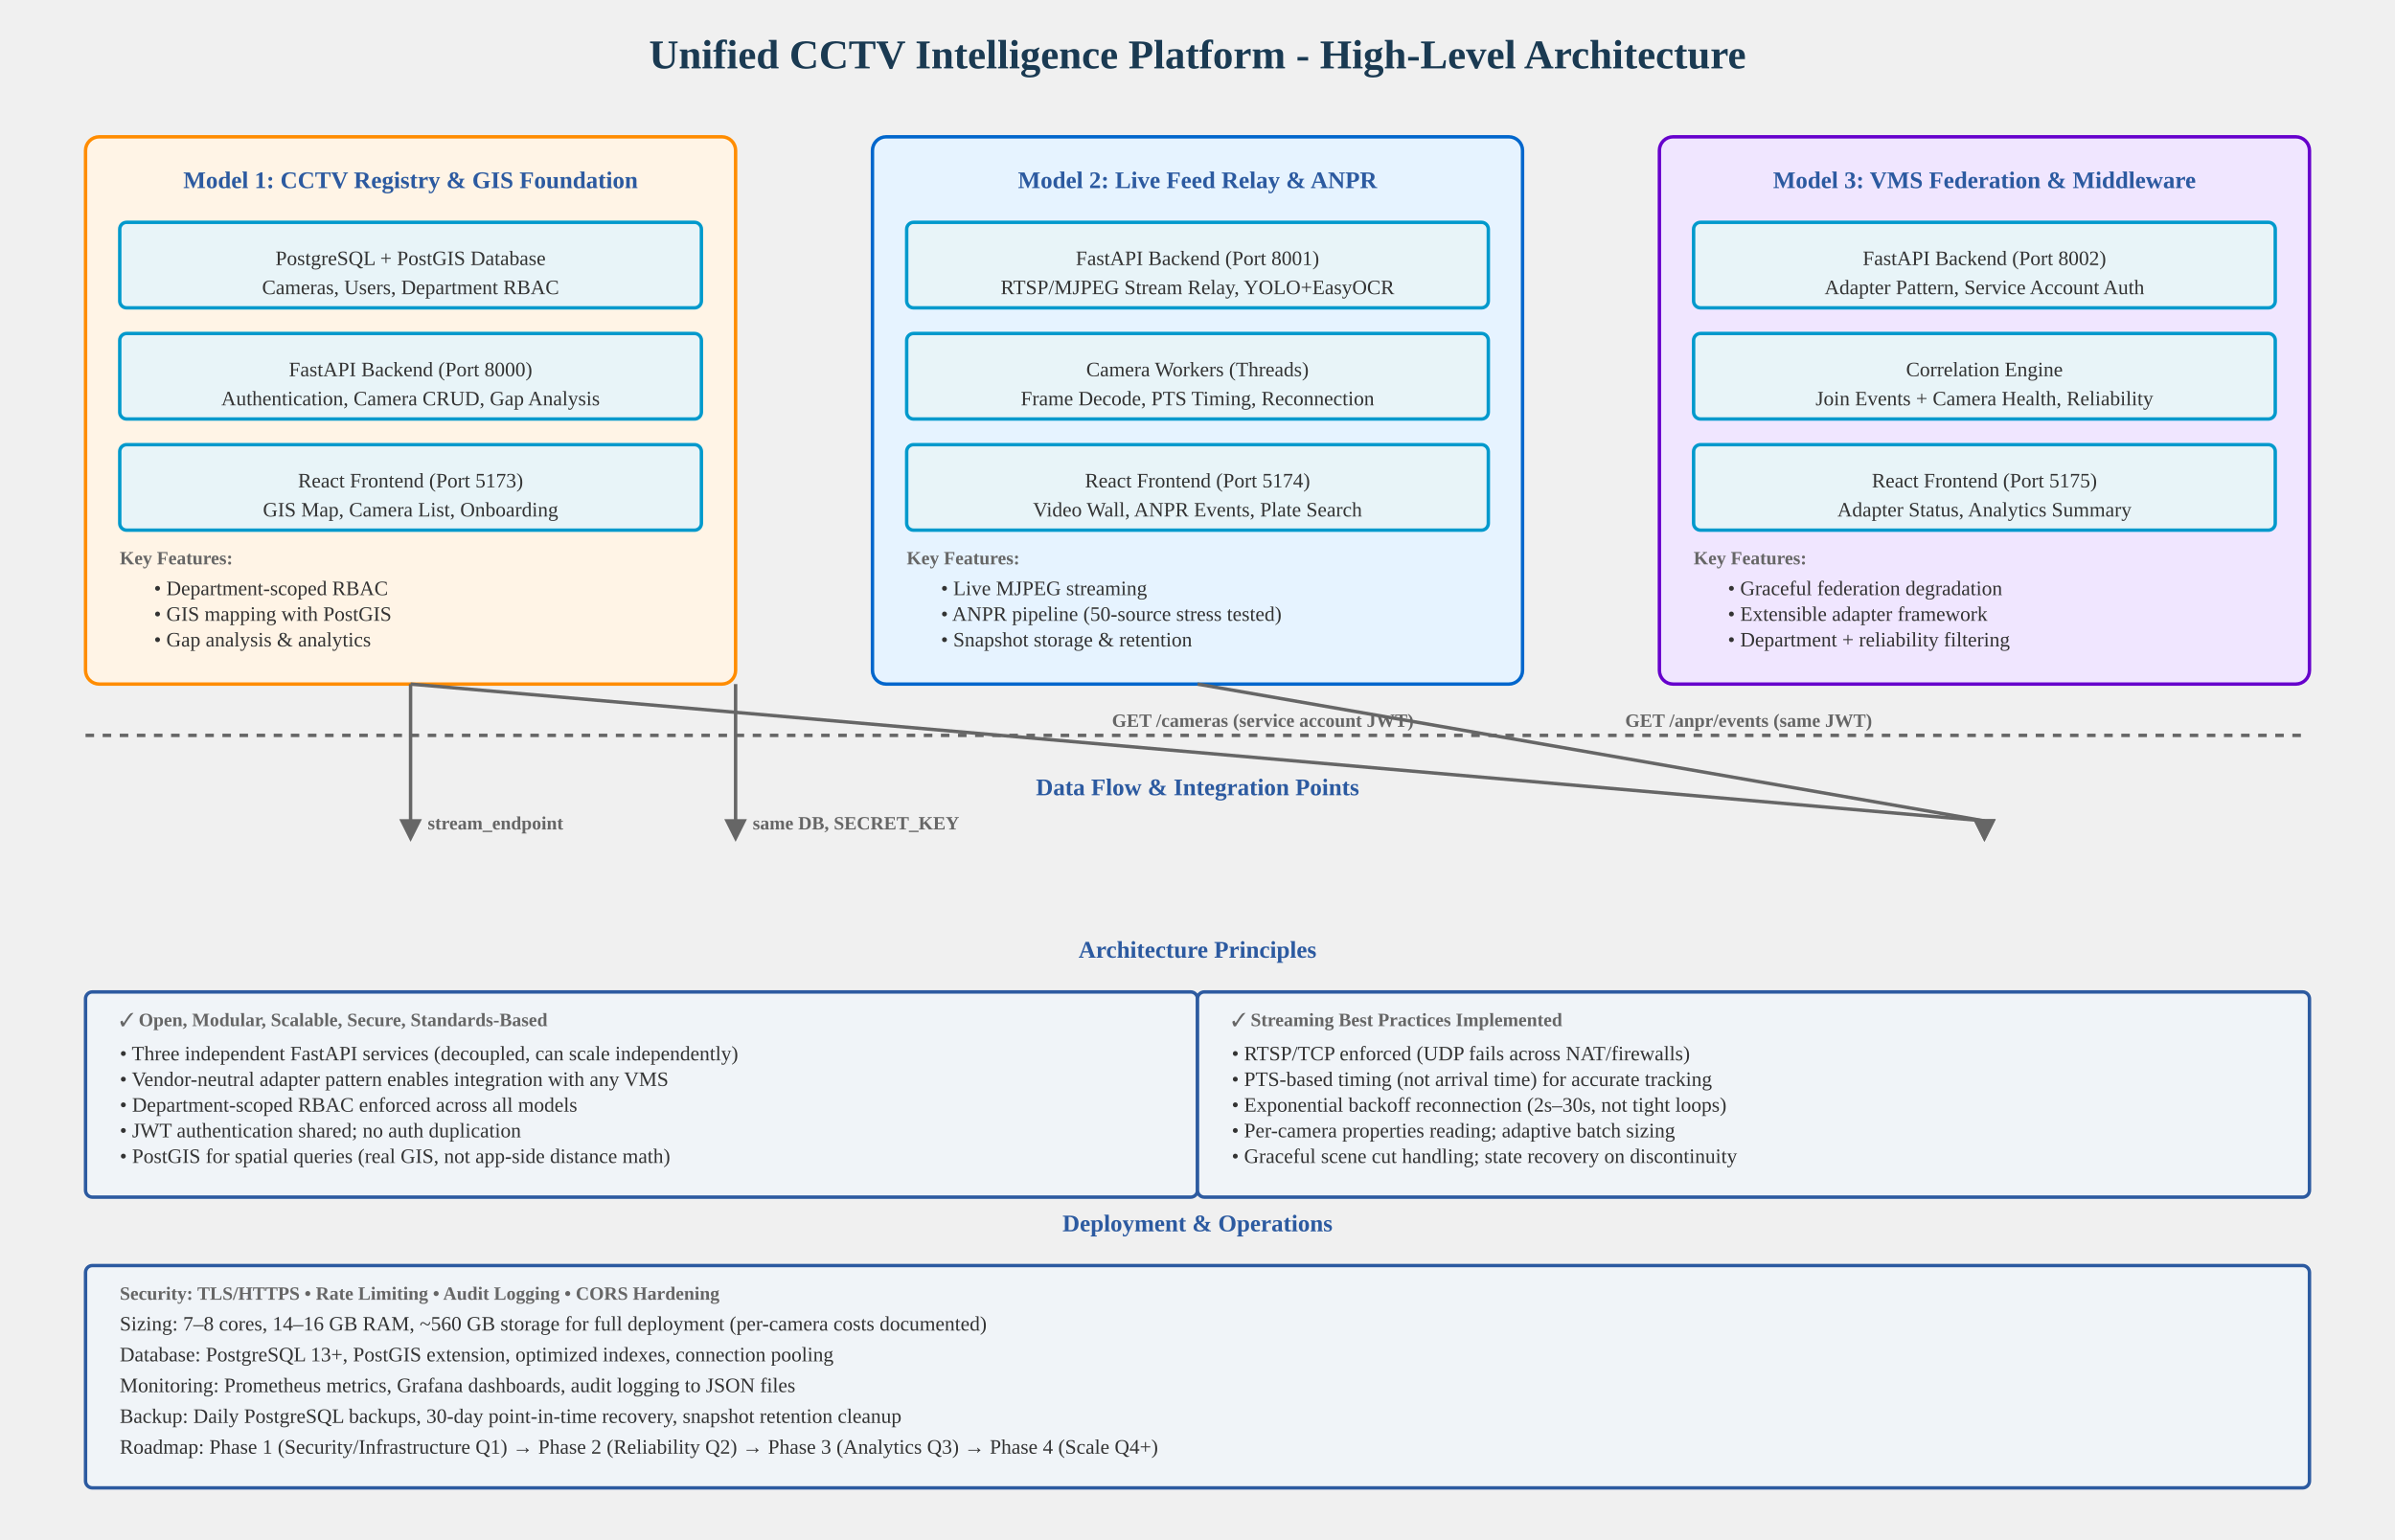
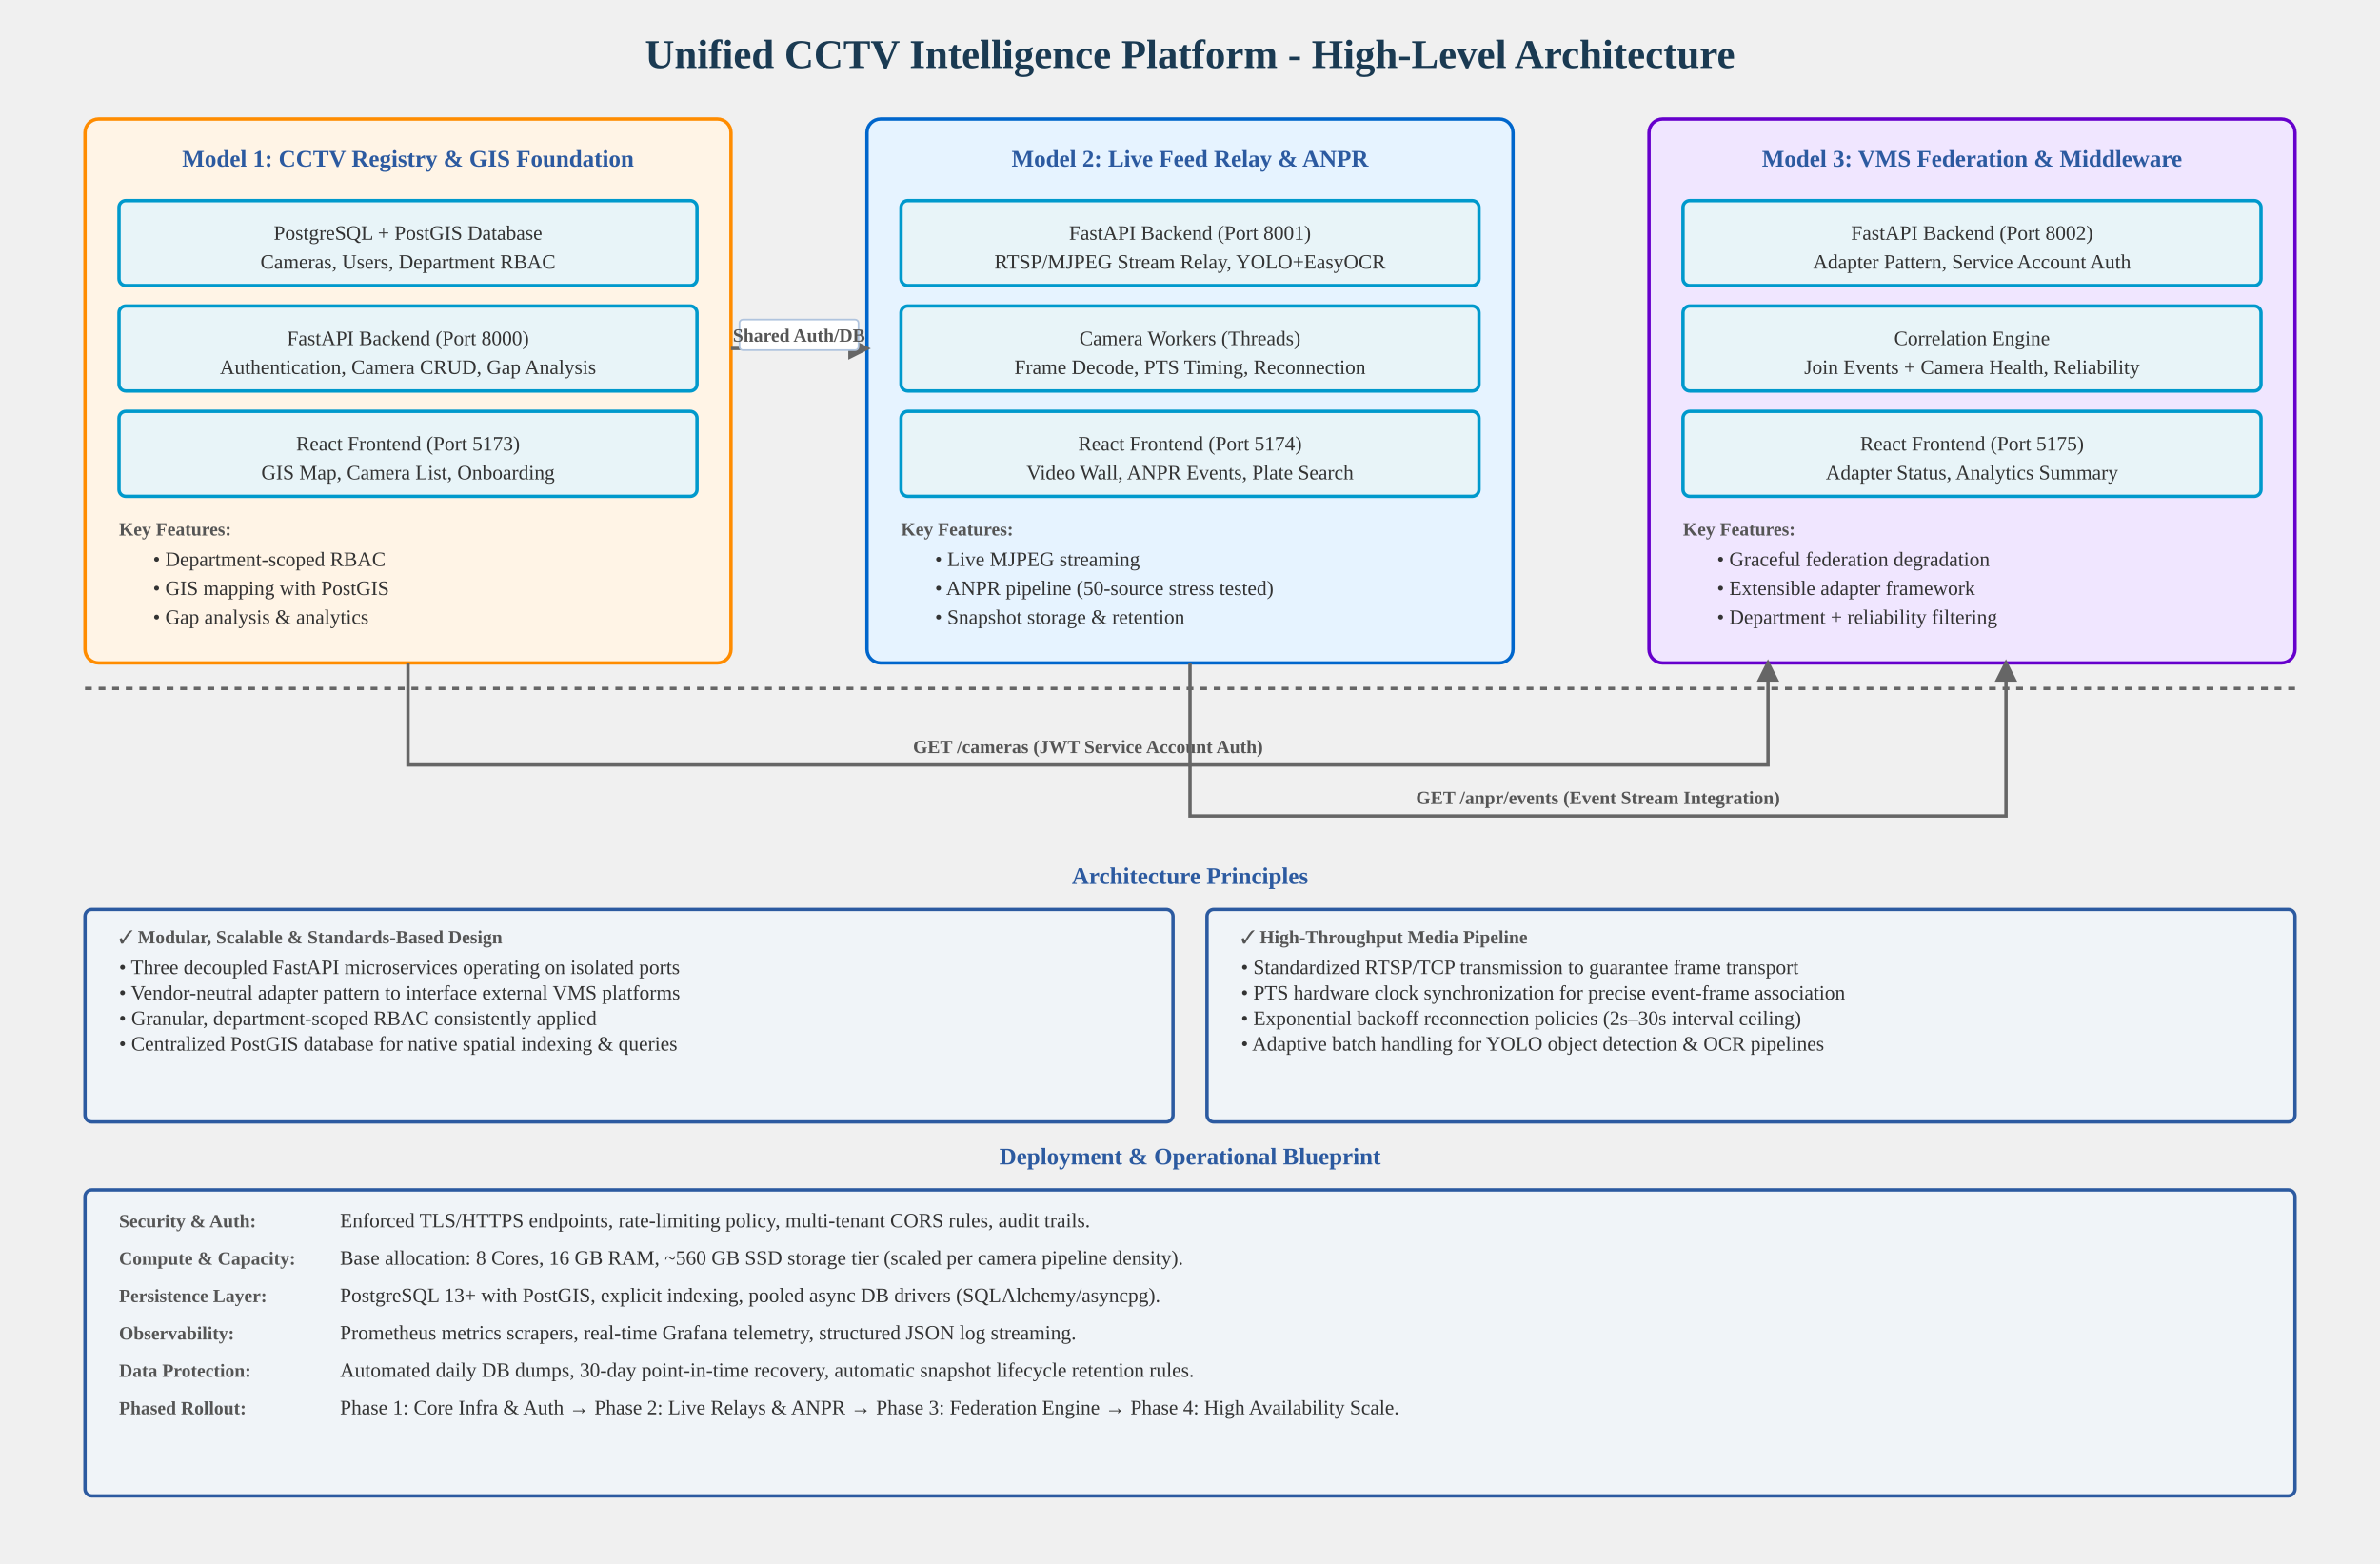
- <svg xmlns="http://www.w3.org/2000/svg" viewBox="0 0 1400 900">
+ <svg xmlns="http://www.w3.org/2000/svg" viewBox="0 0 1400 920">
  <defs>
    <style>
      .box { fill: #f0f4f8; stroke: #2c5aa0; stroke-width: 2; }
      .title { font-size: 24px; font-weight: bold; fill: #1a3a52; }
      .subtitle { font-size: 14px; fill: #2c5aa0; font-weight: bold; }
      .text { font-size: 12px; fill: #333; }
      .component { fill: #e8f4f8; stroke: #0099cc; stroke-width: 2; }
      .model1 { fill: #fff4e6; stroke: #ff8c00; stroke-width: 2; }
      .model2 { fill: #e6f3ff; stroke: #0066cc; stroke-width: 2; }
      .model3 { fill: #f0e6ff; stroke: #6600cc; stroke-width: 2; }
      .connector { stroke: #666; stroke-width: 2; fill: none; }
      .arrow { stroke: #666; stroke-width: 2; fill: #666; }
-       .label { font-size: 11px; fill: #666; font-weight: bold; }
+       .label { font-size: 11px; fill: #555; font-weight: bold; }
+       .flow-box { fill: #ffffff; stroke: #b0c4de; stroke-width: 1; }
    </style>
  </defs>
  <text x="700" y="40" class="title" text-anchor="middle">Unified CCTV Intelligence Platform - High-Level Architecture</text>
-   <rect x="50" y="80" width="380" height="320" class="model1" rx="8" />
-   <text x="240" y="110" class="subtitle" text-anchor="middle">Model 1: CCTV Registry &amp; GIS Foundation</text>
-   <rect x="70" y="130" width="340" height="50" class="component" rx="4" />
-   <text x="240" y="155" class="text" text-anchor="middle">PostgreSQL + PostGIS Database</text>
-   <text x="240" y="172" class="text" text-anchor="middle">Cameras, Users, Department RBAC</text>
-   <rect x="70" y="195" width="340" height="50" class="component" rx="4" />
-   <text x="240" y="220" class="text" text-anchor="middle">FastAPI Backend (Port 8000)</text>
-   <text x="240" y="237" class="text" text-anchor="middle">Authentication, Camera CRUD, Gap Analysis</text>
-   <rect x="70" y="260" width="340" height="50" class="component" rx="4" />
-   <text x="240" y="285" class="text" text-anchor="middle">React Frontend (Port 5173)</text>
-   <text x="240" y="302" class="text" text-anchor="middle">GIS Map, Camera List, Onboarding</text>
-   <text x="70" y="330" class="label">Key Features:</text>
-   <text x="90" y="348" class="text">• Department-scoped RBAC</text>
-   <text x="90" y="363" class="text">• GIS mapping with PostGIS</text>
-   <text x="90" y="378" class="text">• Gap analysis &amp; analytics</text>
-   <rect x="510" y="80" width="380" height="320" class="model2" rx="8" />
-   <text x="700" y="110" class="subtitle" text-anchor="middle">Model 2: Live Feed Relay &amp; ANPR</text>
-   <rect x="530" y="130" width="340" height="50" class="component" rx="4" />
-   <text x="700" y="155" class="text" text-anchor="middle">FastAPI Backend (Port 8001)</text>
-   <text x="700" y="172" class="text" text-anchor="middle">RTSP/MJPEG Stream Relay, YOLO+EasyOCR</text>
-   <rect x="530" y="195" width="340" height="50" class="component" rx="4" />
-   <text x="700" y="220" class="text" text-anchor="middle">Camera Workers (Threads)</text>
-   <text x="700" y="237" class="text" text-anchor="middle">Frame Decode, PTS Timing, Reconnection</text>
-   <rect x="530" y="260" width="340" height="50" class="component" rx="4" />
-   <text x="700" y="285" class="text" text-anchor="middle">React Frontend (Port 5174)</text>
-   <text x="700" y="302" class="text" text-anchor="middle">Video Wall, ANPR Events, Plate Search</text>
-   <text x="530" y="330" class="label">Key Features:</text>
-   <text x="550" y="348" class="text">• Live MJPEG streaming</text>
-   <text x="550" y="363" class="text">• ANPR pipeline (50-source stress tested)</text>
-   <text x="550" y="378" class="text">• Snapshot storage &amp; retention</text>
-   <rect x="970" y="80" width="380" height="320" class="model3" rx="8" />
-   <text x="1160" y="110" class="subtitle" text-anchor="middle">Model 3: VMS Federation &amp; Middleware</text>
-   <rect x="990" y="130" width="340" height="50" class="component" rx="4" />
-   <text x="1160" y="155" class="text" text-anchor="middle">FastAPI Backend (Port 8002)</text>
-   <text x="1160" y="172" class="text" text-anchor="middle">Adapter Pattern, Service Account Auth</text>
-   <rect x="990" y="195" width="340" height="50" class="component" rx="4" />
-   <text x="1160" y="220" class="text" text-anchor="middle">Correlation Engine</text>
-   <text x="1160" y="237" class="text" text-anchor="middle">Join Events + Camera Health, Reliability</text>
-   <rect x="990" y="260" width="340" height="50" class="component" rx="4" />
-   <text x="1160" y="285" class="text" text-anchor="middle">React Frontend (Port 5175)</text>
-   <text x="1160" y="302" class="text" text-anchor="middle">Adapter Status, Analytics Summary</text>
-   <text x="990" y="330" class="label">Key Features:</text>
-   <text x="1010" y="348" class="text">• Graceful federation degradation</text>
-   <text x="1010" y="363" class="text">• Extensible adapter framework</text>
-   <text x="1010" y="378" class="text">• Department + reliability filtering</text>
-   <line x1="50" y1="430" x2="1350" y2="430" class="connector" stroke-dasharray="5,5" />
-   <text x="700" y="465" class="subtitle" text-anchor="middle">Data Flow &amp; Integration Points</text>
-   <line x1="240" y1="400" x2="240" y2="480" class="connector" />
-   <polygon points="240,490 235,480 245,480" class="arrow" />
-   <text x="250" y="485" class="label">stream_endpoint</text>
-   <line x1="430" y1="400" x2="430" y2="480" class="connector" />
-   <polygon points="430,490 425,480 435,480" class="arrow" />
-   <text x="440" y="485" class="label">same DB, SECRET_KEY</text>
-   <line x1="240" y1="400" x2="1160" y2="480" class="connector" />
-   <polygon points="1160,490 1155,480 1165,480" class="arrow" />
-   <text x="650" y="425" class="label">GET /cameras (service account JWT)</text>
-   <line x1="700" y1="400" x2="1160" y2="480" class="connector" />
-   <polygon points="1160,490 1155,480 1165,480" class="arrow" />
-   <text x="950" y="425" class="label">GET /anpr/events (same JWT)</text>
-   <text x="700" y="560" class="subtitle" text-anchor="middle">Architecture Principles</text>
-   <rect x="50" y="580" width="650" height="120" class="box" rx="4" />
-   <text x="70" y="600" class="label">✓ Open, Modular, Scalable, Secure, Standards-Based</text>
-   <text x="70" y="620" class="text">• Three independent FastAPI services (decoupled, can scale independently)</text>
-   <text x="70" y="635" class="text">• Vendor-neutral adapter pattern enables integration with any VMS</text>
-   <text x="70" y="650" class="text">• Department-scoped RBAC enforced across all models</text>
-   <text x="70" y="665" class="text">• JWT authentication shared; no auth duplication</text>
-   <text x="70" y="680" class="text">• PostGIS for spatial queries (real GIS, not app-side distance math)</text>
-   <rect x="700" y="580" width="650" height="120" class="box" rx="4" />
-   <text x="720" y="600" class="label">✓ Streaming Best Practices Implemented</text>
-   <text x="720" y="620" class="text">• RTSP/TCP enforced (UDP fails across NAT/firewalls)</text>
-   <text x="720" y="635" class="text">• PTS-based timing (not arrival time) for accurate tracking</text>
-   <text x="720" y="650" class="text">• Exponential backoff reconnection (2s–30s, not tight loops)</text>
-   <text x="720" y="665" class="text">• Per-camera properties reading; adaptive batch sizing</text>
-   <text x="720" y="680" class="text">• Graceful scene cut handling; state recovery on discontinuity</text>
-   <text x="700" y="720" class="subtitle" text-anchor="middle">Deployment &amp; Operations</text>
-   <rect x="50" y="740" width="1300" height="130" class="box" rx="4" />
-   <text x="70" y="760" class="label">Security: TLS/HTTPS • Rate Limiting • Audit Logging • CORS Hardening</text>
-   <text x="70" y="778" class="text">Sizing: 7–8 cores, 14–16 GB RAM, ~560 GB storage for full deployment (per-camera costs documented)</text>
-   <text x="70" y="796" class="text">Database: PostgreSQL 13+, PostGIS extension, optimized indexes, connection pooling</text>
-   <text x="70" y="814" class="text">Monitoring: Prometheus metrics, Grafana dashboards, audit logging to JSON files</text>
-   <text x="70" y="832" class="text">Backup: Daily PostgreSQL backups, 30-day point-in-time recovery, snapshot retention cleanup</text>
-   <text x="70" y="850" class="text">Roadmap: Phase 1 (Security/Infrastructure Q1) → Phase 2 (Reliability Q2) → Phase 3 (Analytics Q3) → Phase 4 (Scale Q4+)</text>
+   <rect x="50" y="70" width="380" height="320" class="model1" rx="8" />
+   <text x="240" y="98" class="subtitle" text-anchor="middle">Model 1: CCTV Registry &amp; GIS Foundation</text>
+   <rect x="70" y="118" width="340" height="50" class="component" rx="4" />
+   <text x="240" y="141" class="text" text-anchor="middle">PostgreSQL + PostGIS Database</text>
+   <text x="240" y="158" class="text" text-anchor="middle">Cameras, Users, Department RBAC</text>
+   <rect x="70" y="180" width="340" height="50" class="component" rx="4" />
+   <text x="240" y="203" class="text" text-anchor="middle">FastAPI Backend (Port 8000)</text>
+   <text x="240" y="220" class="text" text-anchor="middle">Authentication, Camera CRUD, Gap Analysis</text>
+   <rect x="70" y="242" width="340" height="50" class="component" rx="4" />
+   <text x="240" y="265" class="text" text-anchor="middle">React Frontend (Port 5173)</text>
+   <text x="240" y="282" class="text" text-anchor="middle">GIS Map, Camera List, Onboarding</text>
+   <text x="70" y="315" class="label">Key Features:</text>
+   <text x="90" y="333" class="text">• Department-scoped RBAC</text>
+   <text x="90" y="350" class="text">• GIS mapping with PostGIS</text>
+   <text x="90" y="367" class="text">• Gap analysis &amp; analytics</text>
+   <rect x="510" y="70" width="380" height="320" class="model2" rx="8" />
+   <text x="700" y="98" class="subtitle" text-anchor="middle">Model 2: Live Feed Relay &amp; ANPR</text>
+   <rect x="530" y="118" width="340" height="50" class="component" rx="4" />
+   <text x="700" y="141" class="text" text-anchor="middle">FastAPI Backend (Port 8001)</text>
+   <text x="700" y="158" class="text" text-anchor="middle">RTSP/MJPEG Stream Relay, YOLO+EasyOCR</text>
+   <rect x="530" y="180" width="340" height="50" class="component" rx="4" />
+   <text x="700" y="203" class="text" text-anchor="middle">Camera Workers (Threads)</text>
+   <text x="700" y="220" class="text" text-anchor="middle">Frame Decode, PTS Timing, Reconnection</text>
+   <rect x="530" y="242" width="340" height="50" class="component" rx="4" />
+   <text x="700" y="265" class="text" text-anchor="middle">React Frontend (Port 5174)</text>
+   <text x="700" y="282" class="text" text-anchor="middle">Video Wall, ANPR Events, Plate Search</text>
+   <text x="530" y="315" class="label">Key Features:</text>
+   <text x="550" y="333" class="text">• Live MJPEG streaming</text>
+   <text x="550" y="350" class="text">• ANPR pipeline (50-source stress tested)</text>
+   <text x="550" y="367" class="text">• Snapshot storage &amp; retention</text>
+   <rect x="970" y="70" width="380" height="320" class="model3" rx="8" />
+   <text x="1160" y="98" class="subtitle" text-anchor="middle">Model 3: VMS Federation &amp; Middleware</text>
+   <rect x="990" y="118" width="340" height="50" class="component" rx="4" />
+   <text x="1160" y="141" class="text" text-anchor="middle">FastAPI Backend (Port 8002)</text>
+   <text x="1160" y="158" class="text" text-anchor="middle">Adapter Pattern, Service Account Auth</text>
+   <rect x="990" y="180" width="340" height="50" class="component" rx="4" />
+   <text x="1160" y="203" class="text" text-anchor="middle">Correlation Engine</text>
+   <text x="1160" y="220" class="text" text-anchor="middle">Join Events + Camera Health, Reliability</text>
+   <rect x="990" y="242" width="340" height="50" class="component" rx="4" />
+   <text x="1160" y="265" class="text" text-anchor="middle">React Frontend (Port 5175)</text>
+   <text x="1160" y="282" class="text" text-anchor="middle">Adapter Status, Analytics Summary</text>
+   <text x="990" y="315" class="label">Key Features:</text>
+   <text x="1010" y="333" class="text">• Graceful federation degradation</text>
+   <text x="1010" y="350" class="text">• Extensible adapter framework</text>
+   <text x="1010" y="367" class="text">• Department + reliability filtering</text>
+   <line x1="50" y1="405" x2="1350" y2="405" class="connector" stroke-dasharray="4,4" />
+   <line x1="430" y1="205" x2="510" y2="205" class="connector" />
+   <polygon points="510,205 500,200 500,210" class="arrow" />
+   <rect x="435" y="188" width="70" height="18" class="flow-box" rx="2" />
+   <text x="470" y="201" class="label" text-anchor="middle">Shared Auth/DB</text>
+   <path d="M 240 390 L 240 450 L 1040 450 L 1040 390" class="connector" />
+   <polygon points="1040,390 1035,400 1045,400" class="arrow" />
+   <text x="640" y="443" class="label" text-anchor="middle">GET /cameras (JWT Service Account Auth)</text>
+   <path d="M 700 390 L 700 480 L 1180 480 L 1180 390" class="connector" />
+   <polygon points="1180,390 1175,400 1185,400" class="arrow" />
+   <text x="940" y="473" class="label" text-anchor="middle">GET /anpr/events (Event Stream Integration)</text>
+   <text x="700" y="520" class="subtitle" text-anchor="middle">Architecture Principles</text>
+   <rect x="50" y="535" width="640" height="125" class="box" rx="4" />
+   <text x="70" y="555" class="label">✓ Modular, Scalable &amp; Standards-Based Design</text>
+   <text x="70" y="573" class="text">• Three decoupled FastAPI microservices operating on isolated ports</text>
+   <text x="70" y="588" class="text">• Vendor-neutral adapter pattern to interface external VMS platforms</text>
+   <text x="70" y="603" class="text">• Granular, department-scoped RBAC consistently applied</text>
+   <text x="70" y="618" class="text">• Centralized PostGIS database for native spatial indexing &amp; queries</text>
+   <rect x="710" y="535" width="640" height="125" class="box" rx="4" />
+   <text x="730" y="555" class="label">✓ High-Throughput Media Pipeline</text>
+   <text x="730" y="573" class="text">• Standardized RTSP/TCP transmission to guarantee frame transport</text>
+   <text x="730" y="588" class="text">• PTS hardware clock synchronization for precise event-frame association</text>
+   <text x="730" y="603" class="text">• Exponential backoff reconnection policies (2s–30s interval ceiling)</text>
+   <text x="730" y="618" class="text">• Adaptive batch handling for YOLO object detection &amp; OCR pipelines</text>
+   <text x="700" y="685" class="subtitle" text-anchor="middle">Deployment &amp; Operational Blueprint</text>
+   <rect x="50" y="700" width="1300" height="180" class="box" rx="4" />
+   <text x="70" y="722" class="label">Security &amp; Auth:</text>
+   <text x="200" y="722" class="text">Enforced TLS/HTTPS endpoints, rate-limiting policy, multi-tenant CORS rules, audit trails.</text>
+   <text x="70" y="744" class="label">Compute &amp; Capacity:</text>
+   <text x="200" y="744" class="text">Base allocation: 8 Cores, 16 GB RAM, ~560 GB SSD storage tier (scaled per camera pipeline density).</text>
+   <text x="70" y="766" class="label">Persistence Layer:</text>
+   <text x="200" y="766" class="text">PostgreSQL 13+ with PostGIS, explicit indexing, pooled async DB drivers (SQLAlchemy/asyncpg).</text>
+   <text x="70" y="788" class="label">Observability:</text>
+   <text x="200" y="788" class="text">Prometheus metrics scrapers, real-time Grafana telemetry, structured JSON log streaming.</text>
+   <text x="70" y="810" class="label">Data Protection:</text>
+   <text x="200" y="810" class="text">Automated daily DB dumps, 30-day point-in-time recovery, automatic snapshot lifecycle retention rules.</text>
+   <text x="70" y="832" class="label">Phased Rollout:</text>
+   <text x="200" y="832" class="text">Phase 1: Core Infra &amp; Auth → Phase 2: Live Relays &amp; ANPR → Phase 3: Federation Engine → Phase 4: High Availability Scale.</text>
</svg>
